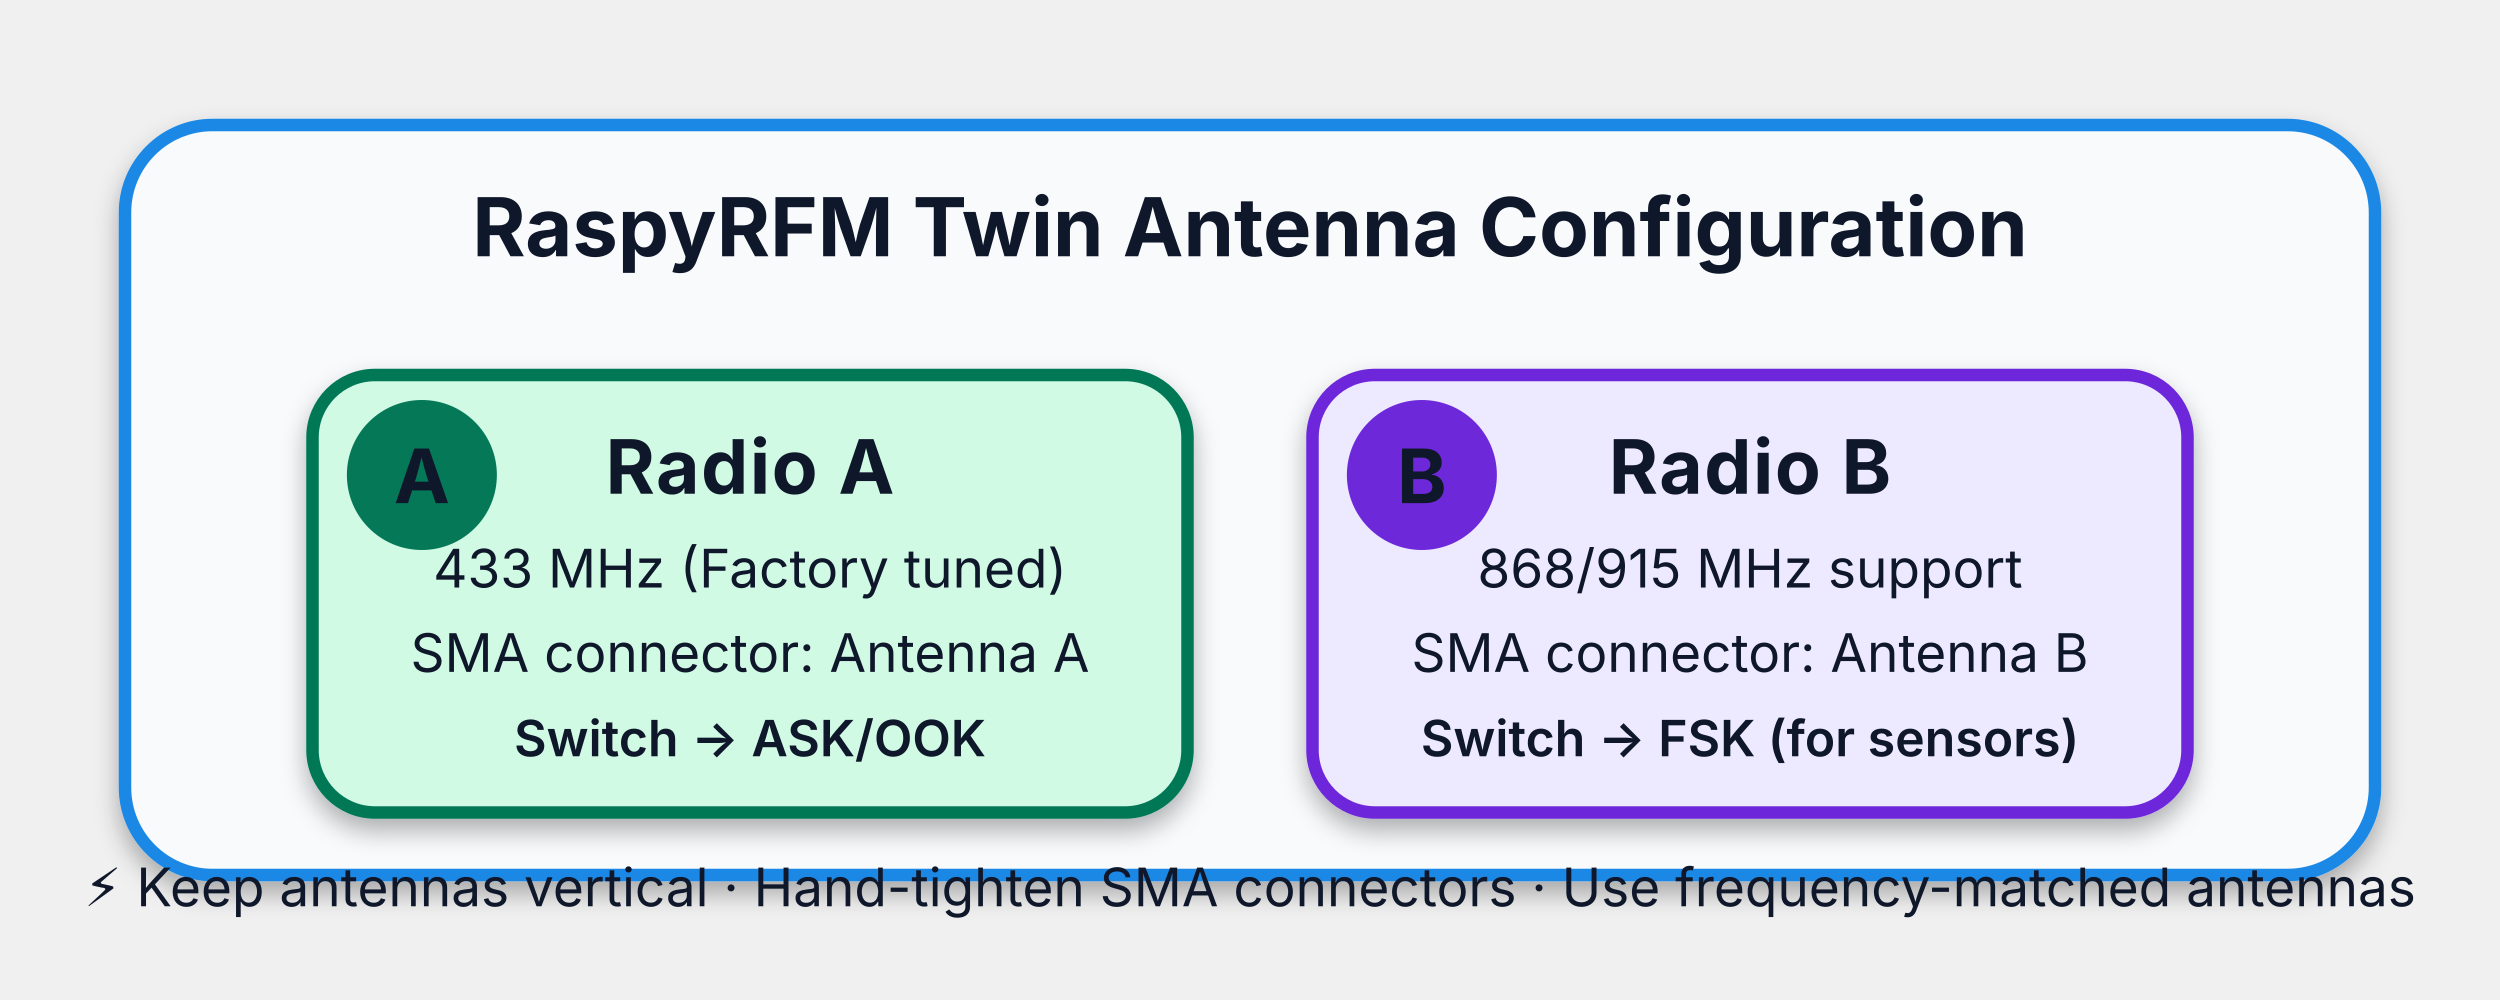
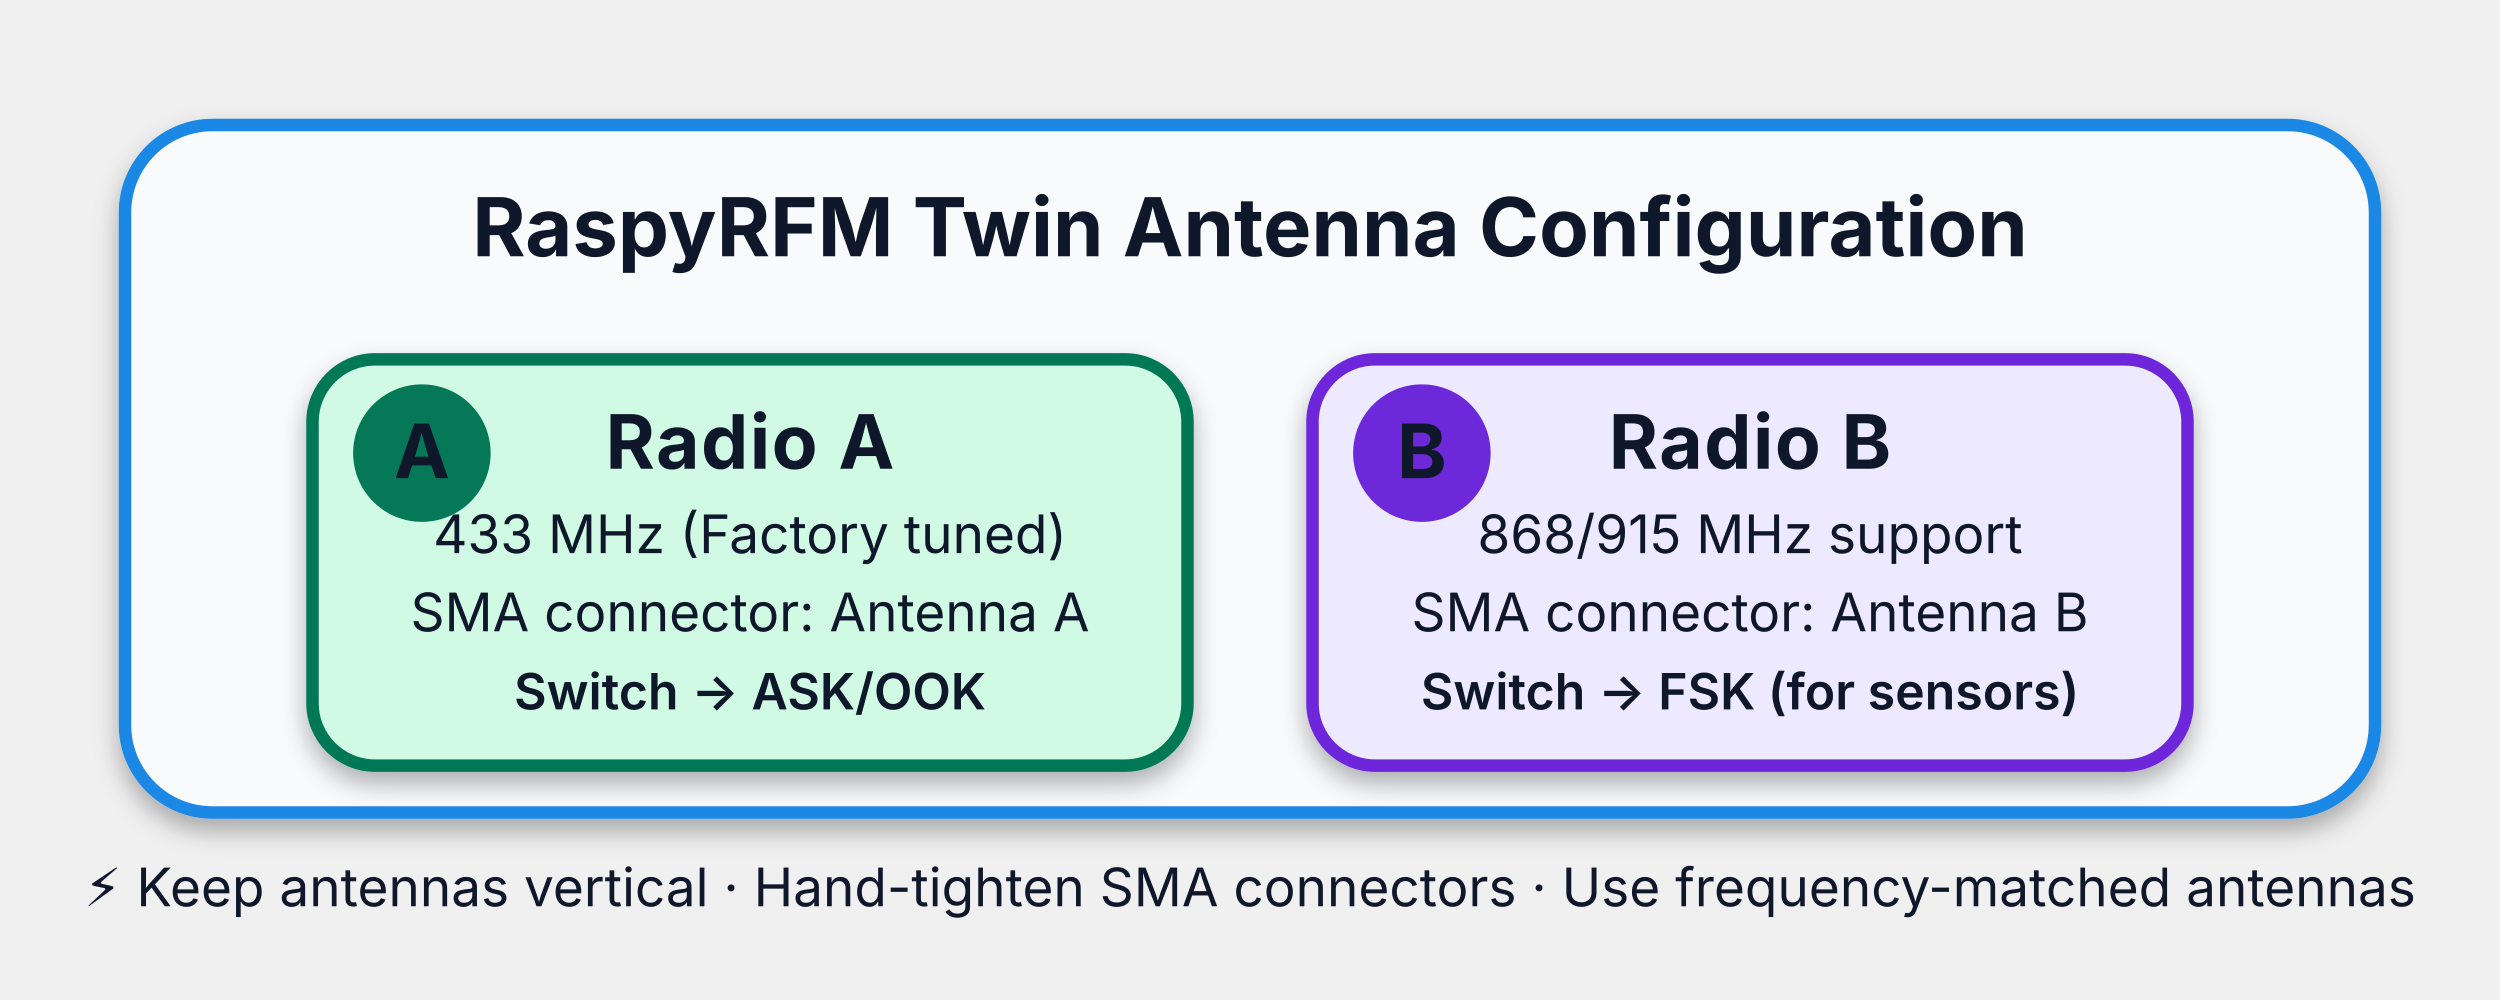
<svg xmlns="http://www.w3.org/2000/svg" viewBox="0 0 800 320" role="img" aria-labelledby="title desc">
  <defs>
    <style>
      text { font-family: 'Inter', -apple-system, BlinkMacSystemFont, 'Segoe UI', Roboto, sans-serif; fill: #0f172a; }
      .panel-title { font-size: 24px; font-weight: 700; letter-spacing: 0.02em; }
      .label { font-size: 17px; }
      .switch { font-size: 16px; fill: #0f172a; font-weight: 600; }
      .main-title { font-size: 26px; font-weight: 700; }
    </style>
    <filter id="shadow">
      <feGaussianBlur in="SourceAlpha" stdDeviation="4" />
      <feOffset dx="0" dy="4" result="offsetblur" />
      <feComponentTransfer>
        <feFuncA type="linear" slope="0.3" />
      </feComponentTransfer>
      <feMerge>
        <feMergeNode />
        <feMergeNode in="SourceGraphic" />
      </feMerge>
    </filter>
  </defs>
-   <rect x="40" y="40" width="720" height="240" rx="28" fill="#f8fafc" stroke="#1e88e5" stroke-width="4" filter="url(#shadow)" />
+   <rect x="40" y="40" width="720" height="220" rx="28" fill="#f8fafc" stroke="#1e88e5" stroke-width="4" filter="url(#shadow)" />
  <text x="400" y="82" text-anchor="middle" class="main-title" fill="#1e88e5">RaspyRFM Twin Antenna Configuration</text>
-   <g transform="translate(100,120)">
-     <rect x="0" y="0" width="280" height="140" rx="20" fill="#d1fae5" stroke="#047857" stroke-width="4" filter="url(#shadow)" />
-     <circle cx="35" cy="32" r="24" fill="#047857" />
-     <text x="35" y="41" text-anchor="middle" class="panel-title" fill="white">A</text>
-     <text x="140" y="38" text-anchor="middle" class="panel-title" fill="#065f46">Radio A</text>
-     <text x="140" y="68" text-anchor="middle" class="label" fill="#064e3b">433 MHz (Factory tuned)</text>
-     <text x="140" y="95" text-anchor="middle" class="label" fill="#064e3b">SMA connector: Antenna A</text>
-     <text x="140" y="122" text-anchor="middle" class="switch" fill="#065f46">Switch → ASK/OOK</text>
+   <g transform="translate(100,115)">
+     <rect x="0" y="0" width="280" height="130" rx="20" fill="#d1fae5" stroke="#047857" stroke-width="4" filter="url(#shadow)" />
+     <circle cx="35" cy="30" r="22" fill="#047857" />
+     <text x="35" y="38" text-anchor="middle" class="panel-title" fill="white">A</text>
+     <text x="140" y="35" text-anchor="middle" class="panel-title" fill="#065f46">Radio A</text>
+     <text x="140" y="62" text-anchor="middle" class="label" fill="#064e3b">433 MHz (Factory tuned)</text>
+     <text x="140" y="87" text-anchor="middle" class="label" fill="#064e3b">SMA connector: Antenna A</text>
+     <text x="140" y="112" text-anchor="middle" class="switch" fill="#065f46">Switch → ASK/OOK</text>
  </g>
-   <g transform="translate(420,120)">
-     <rect x="0" y="0" width="280" height="140" rx="20" fill="#ede9fe" stroke="#6d28d9" stroke-width="4" filter="url(#shadow)" />
-     <circle cx="35" cy="32" r="24" fill="#6d28d9" />
-     <text x="35" y="41" text-anchor="middle" class="panel-title" fill="white">B</text>
-     <text x="140" y="38" text-anchor="middle" class="panel-title" fill="#5b21b6">Radio B</text>
-     <text x="140" y="68" text-anchor="middle" class="label" fill="#4c1d95">868/915 MHz support</text>
-     <text x="140" y="95" text-anchor="middle" class="label" fill="#4c1d95">SMA connector: Antenna B</text>
-     <text x="140" y="122" text-anchor="middle" class="switch" fill="#5b21b6">Switch → FSK (for sensors)</text>
+   <g transform="translate(420,115)">
+     <rect x="0" y="0" width="280" height="130" rx="20" fill="#ede9fe" stroke="#6d28d9" stroke-width="4" filter="url(#shadow)" />
+     <circle cx="35" cy="30" r="22" fill="#6d28d9" />
+     <text x="35" y="38" text-anchor="middle" class="panel-title" fill="white">B</text>
+     <text x="140" y="35" text-anchor="middle" class="panel-title" fill="#5b21b6">Radio B</text>
+     <text x="140" y="62" text-anchor="middle" class="label" fill="#4c1d95">868/915 MHz support</text>
+     <text x="140" y="87" text-anchor="middle" class="label" fill="#4c1d95">SMA connector: Antenna B</text>
+     <text x="140" y="112" text-anchor="middle" class="switch" fill="#5b21b6">Switch → FSK (for sensors)</text>
  </g>
  <text x="400" y="290" text-anchor="middle" class="label" fill="#475569">⚡ Keep antennas vertical · Hand-tighten SMA connectors · Use frequency-matched antennas</text>
</svg>
